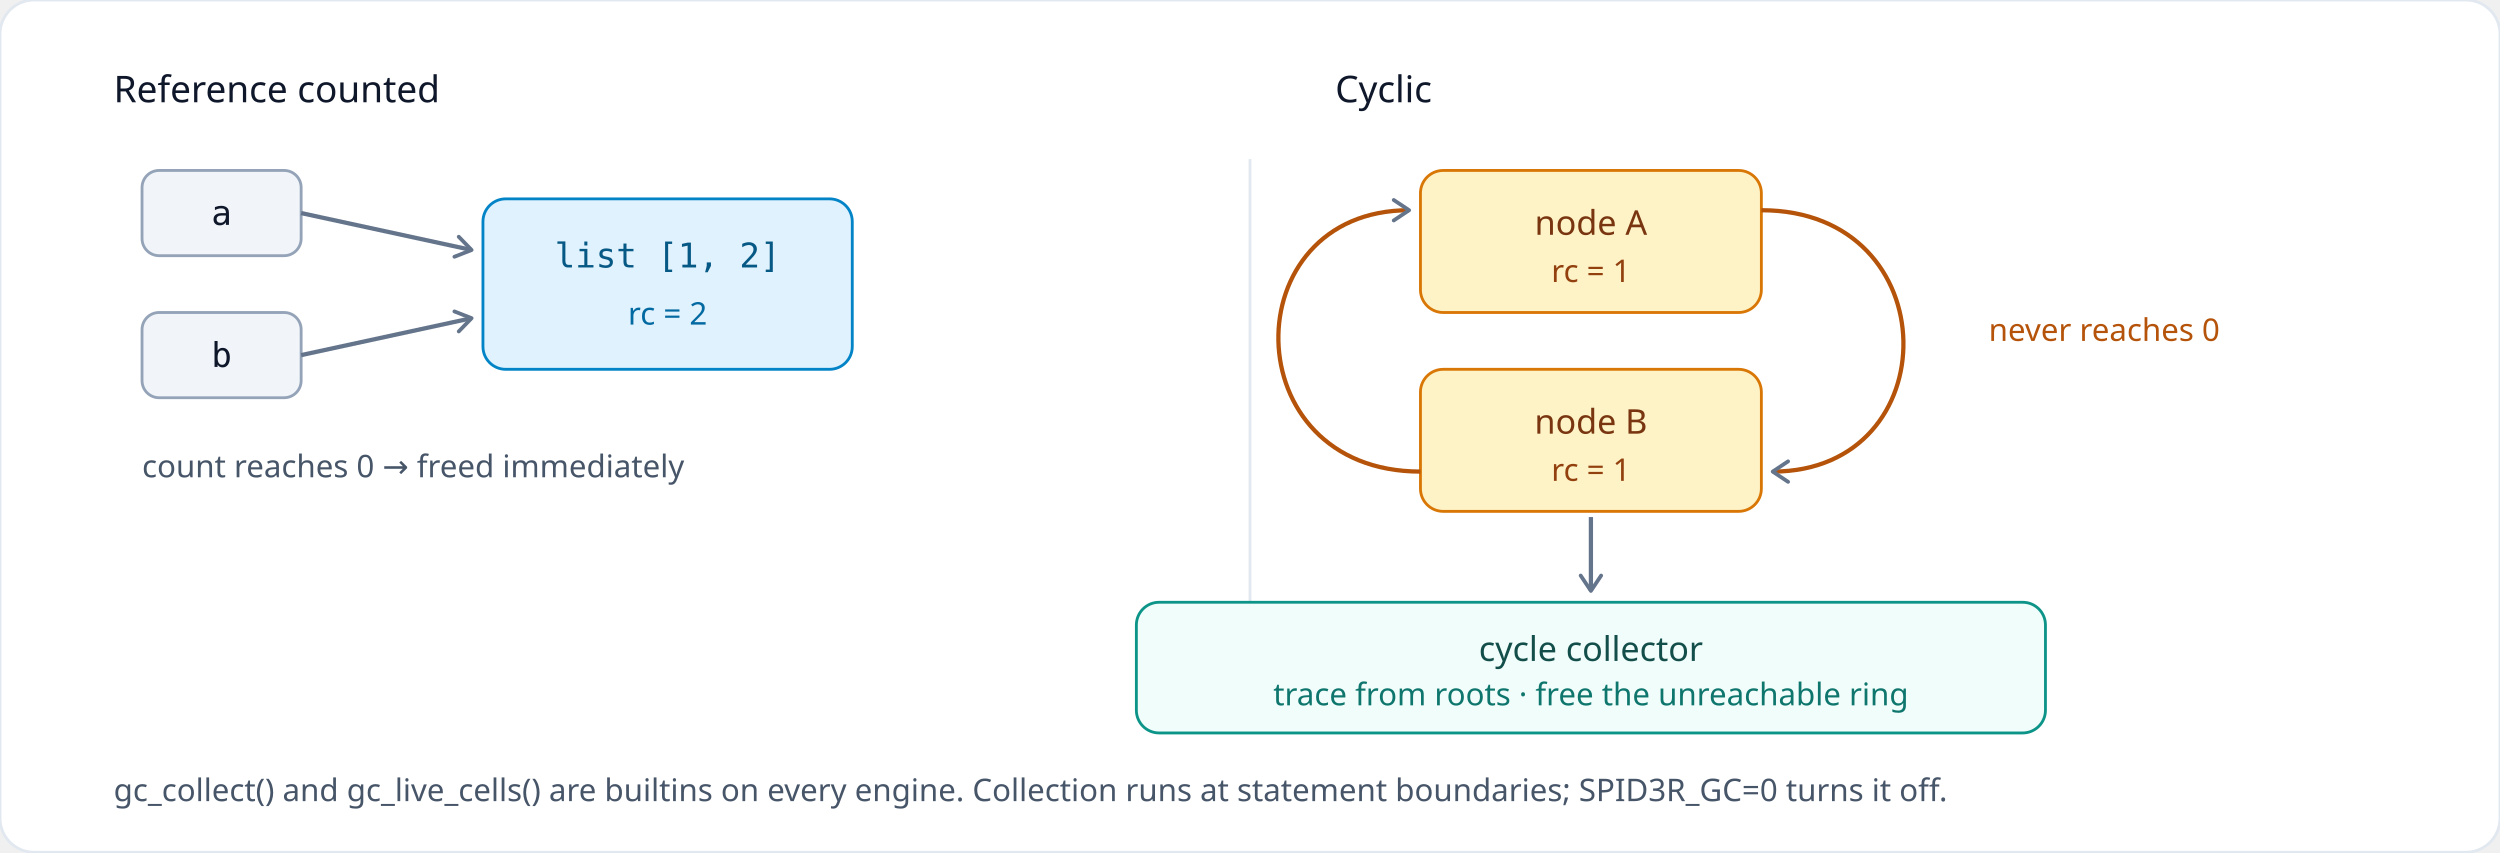
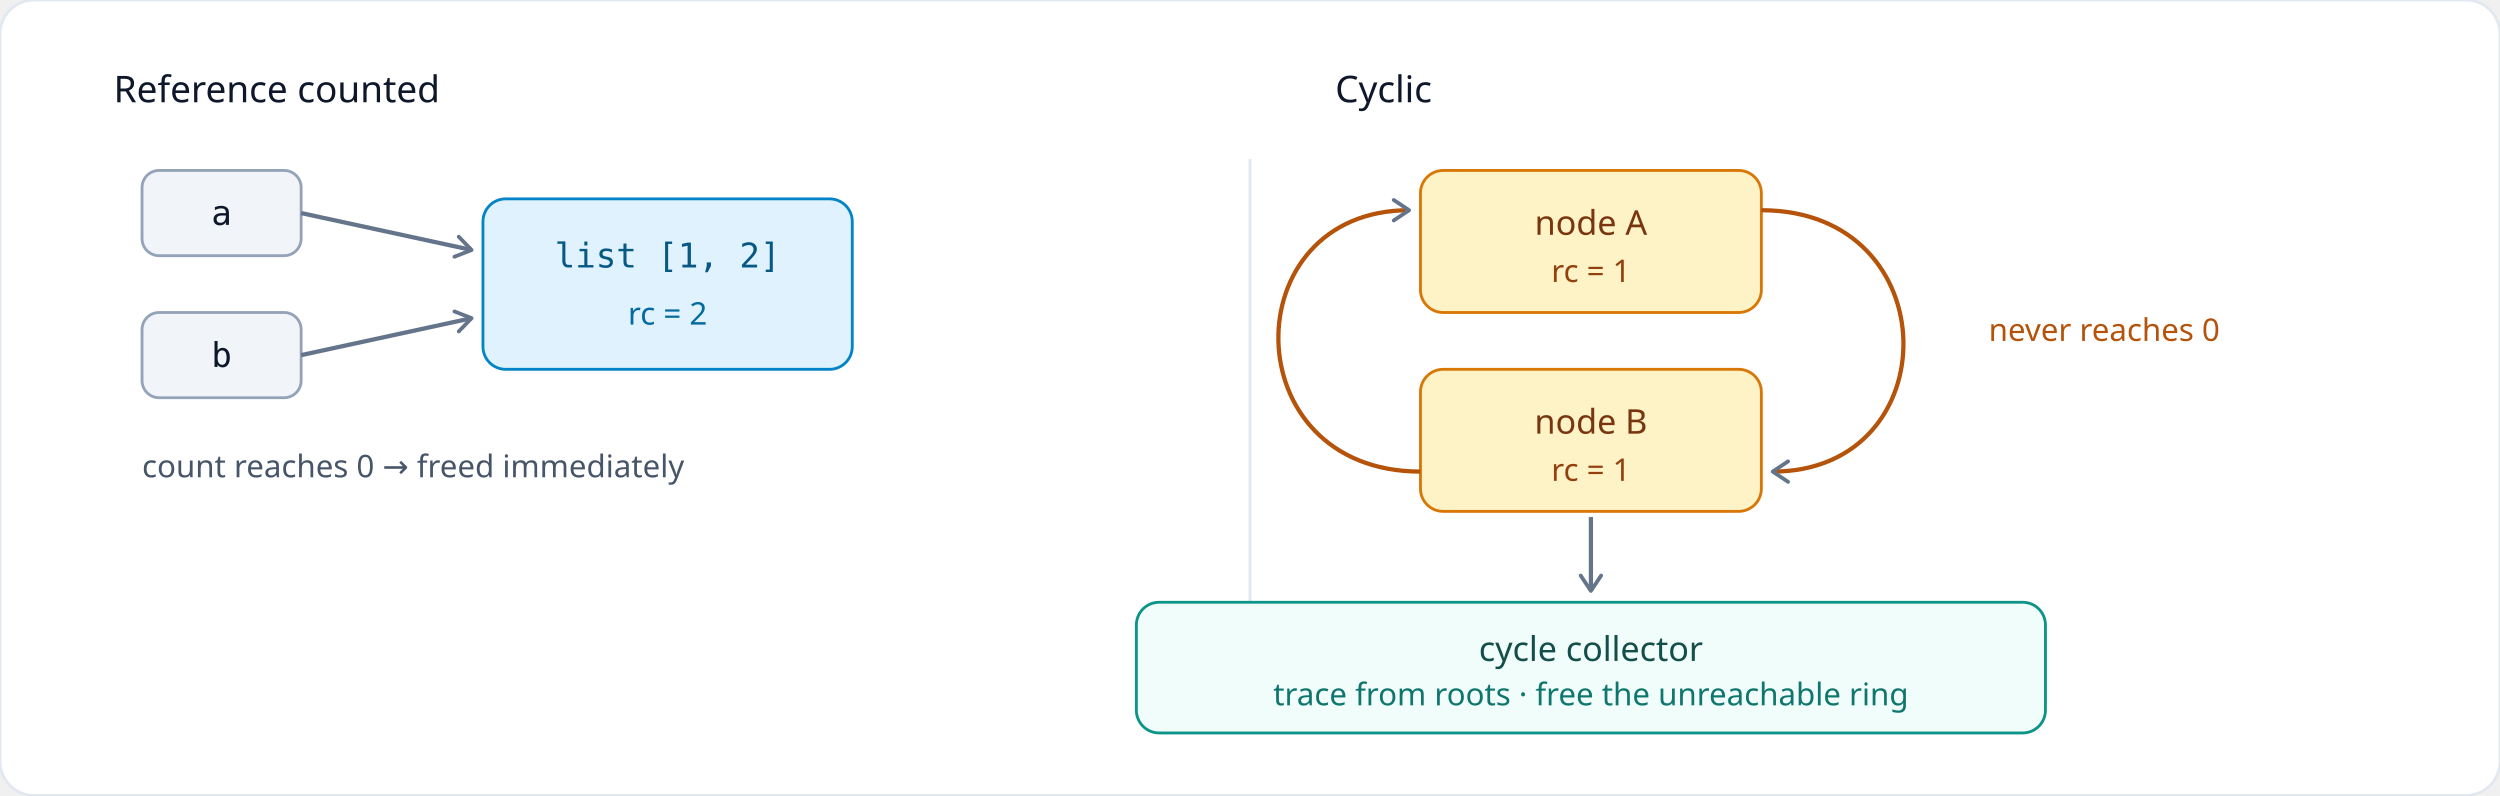
- <svg xmlns="http://www.w3.org/2000/svg" viewBox="0 0 880 300" width="880" height="300" role="img">
+ <svg xmlns="http://www.w3.org/2000/svg" viewBox="0 0 880 280" width="880" height="280" role="img">
  <defs>
    <marker id="b" viewBox="0 0 10 10" refX="8" refY="5" markerWidth="6" markerHeight="6" orient="auto-start-reverse">
      <path d="M2 1L8 5L2 9" fill="none" stroke="#64748B" stroke-width="1.5" stroke-linecap="round" stroke-linejoin="round" />
    </marker>
  </defs>
-   <rect x="0" y="0" width="880" height="300" rx="12" fill="#FFFFFF" stroke="#E2E8F0" stroke-width="1" />
+   <rect x="0" y="0" width="880" height="280" rx="12" fill="#FFFFFF" stroke="#E2E8F0" stroke-width="1" />
  <path d="M440 56 L440 250" fill="none" stroke="#E2E8F0" stroke-width="1" />
  <text x="40" y="36" font-family="ui-sans-serif, system-ui, sans-serif" font-size="13" font-weight="500" fill="#0F172A">Reference counted</text>
  <text x="470" y="36" font-family="ui-sans-serif, system-ui, sans-serif" font-size="13" font-weight="500" fill="#0F172A">Cyclic</text>
  <rect x="50" y="60" width="56" height="30" rx="6" fill="#F1F5F9" stroke="#94A3B8" stroke-width="1" />
  <text x="78" y="75" text-anchor="middle" dominant-baseline="central" font-family="ui-monospace, SFMono-Regular, Menlo, Consolas, monospace" font-size="12" fill="#0F172A">a</text>
  <rect x="50" y="110" width="56" height="30" rx="6" fill="#F1F5F9" stroke="#94A3B8" stroke-width="1" />
  <text x="78" y="125" text-anchor="middle" dominant-baseline="central" font-family="ui-monospace, SFMono-Regular, Menlo, Consolas, monospace" font-size="12" fill="#0F172A">b</text>
  <rect x="170" y="70" width="130" height="60" rx="8" fill="#E0F2FE" stroke="#0284C7" stroke-width="1" />
  <text x="235" y="90" text-anchor="middle" dominant-baseline="central" font-family="ui-monospace, SFMono-Regular, Menlo, Consolas, monospace" font-size="12" fill="#075985">list [1, 2]</text>
  <text x="235" y="110" text-anchor="middle" dominant-baseline="central" font-family="ui-sans-serif, system-ui, sans-serif" font-size="11" fill="#0369A1">rc = 2</text>
  <path d="M106 75 L166 88" fill="none" stroke="#64748B" stroke-width="1.5" marker-end="url(#b)" />
  <path d="M106 125 L166 112" fill="none" stroke="#64748B" stroke-width="1.5" marker-end="url(#b)" />
  <text x="50" y="168" font-family="ui-sans-serif, system-ui, sans-serif" font-size="11" fill="#475569">count reaches 0 → freed immediately</text>
  <rect x="500" y="60" width="120" height="50" rx="8" fill="#FEF3C7" stroke="#D97706" stroke-width="1" />
  <text x="560" y="78" text-anchor="middle" dominant-baseline="central" font-family="ui-sans-serif, system-ui, sans-serif" font-size="12" font-weight="500" fill="#78350F">node A</text>
  <text x="560" y="95" text-anchor="middle" dominant-baseline="central" font-family="ui-sans-serif, system-ui, sans-serif" font-size="11" fill="#92400E">rc = 1</text>
  <rect x="500" y="130" width="120" height="50" rx="8" fill="#FEF3C7" stroke="#D97706" stroke-width="1" />
  <text x="560" y="148" text-anchor="middle" dominant-baseline="central" font-family="ui-sans-serif, system-ui, sans-serif" font-size="12" font-weight="500" fill="#78350F">node B</text>
  <text x="560" y="165" text-anchor="middle" dominant-baseline="central" font-family="ui-sans-serif, system-ui, sans-serif" font-size="11" fill="#92400E">rc = 1</text>
  <path d="M620 74 C 686 74 686 166 624 166" fill="none" stroke="#B45309" stroke-width="1.5" marker-end="url(#b)" />
  <path d="M500 166 C 434 166 434 74 496 74" fill="none" stroke="#B45309" stroke-width="1.5" marker-end="url(#b)" />
  <text x="700" y="120" font-family="ui-sans-serif, system-ui, sans-serif" font-size="11" fill="#B45309">never reaches 0</text>
  <rect x="400" y="212" width="320" height="46" rx="8" fill="#F0FDFA" stroke="#0D9488" stroke-width="1" />
  <text x="560" y="228" text-anchor="middle" dominant-baseline="central" font-family="ui-sans-serif, system-ui, sans-serif" font-size="12" font-weight="500" fill="#134E4A">cycle collector</text>
  <text x="560" y="244" text-anchor="middle" dominant-baseline="central" font-family="ui-sans-serif, system-ui, sans-serif" font-size="11" fill="#0F766E">trace from roots · free the unreachable ring</text>
  <path d="M560 182 L560 208" fill="none" stroke="#64748B" stroke-width="1.5" marker-end="url(#b)" />
-   <text x="40" y="282" font-family="ui-sans-serif, system-ui, sans-serif" font-size="11" fill="#475569">gc_collect() and gc_live_cells() are builtins on every engine. Collection runs at statement boundaries; SPID3R_GC=0 turns it off.</text>
</svg>
